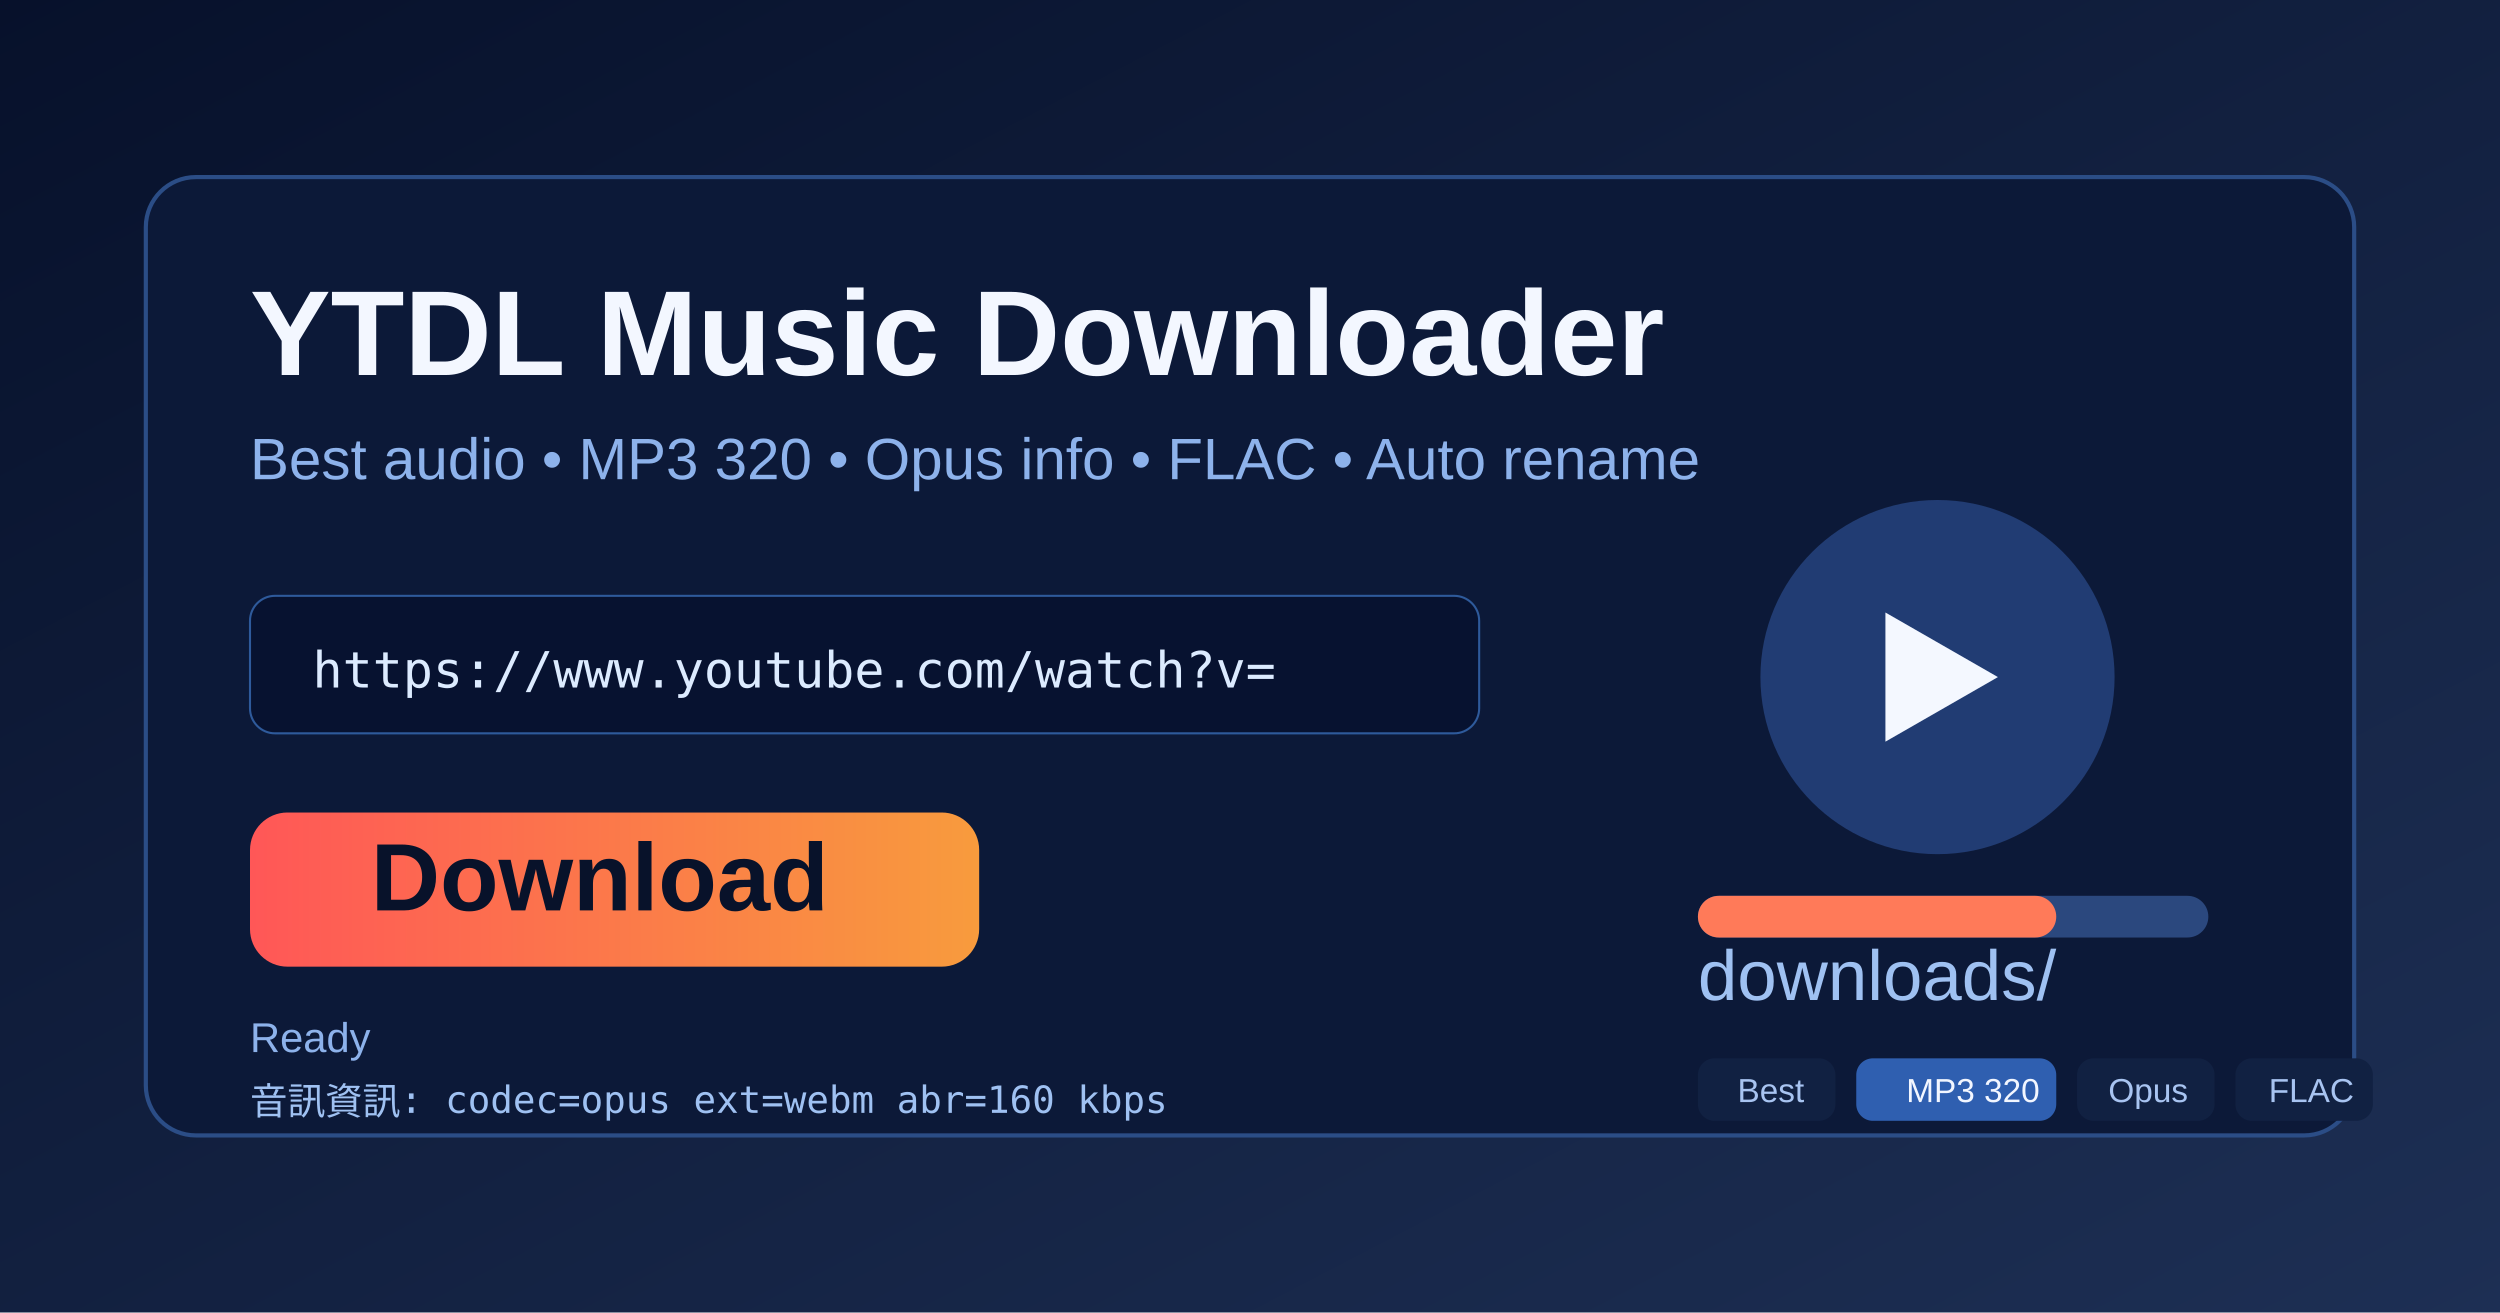
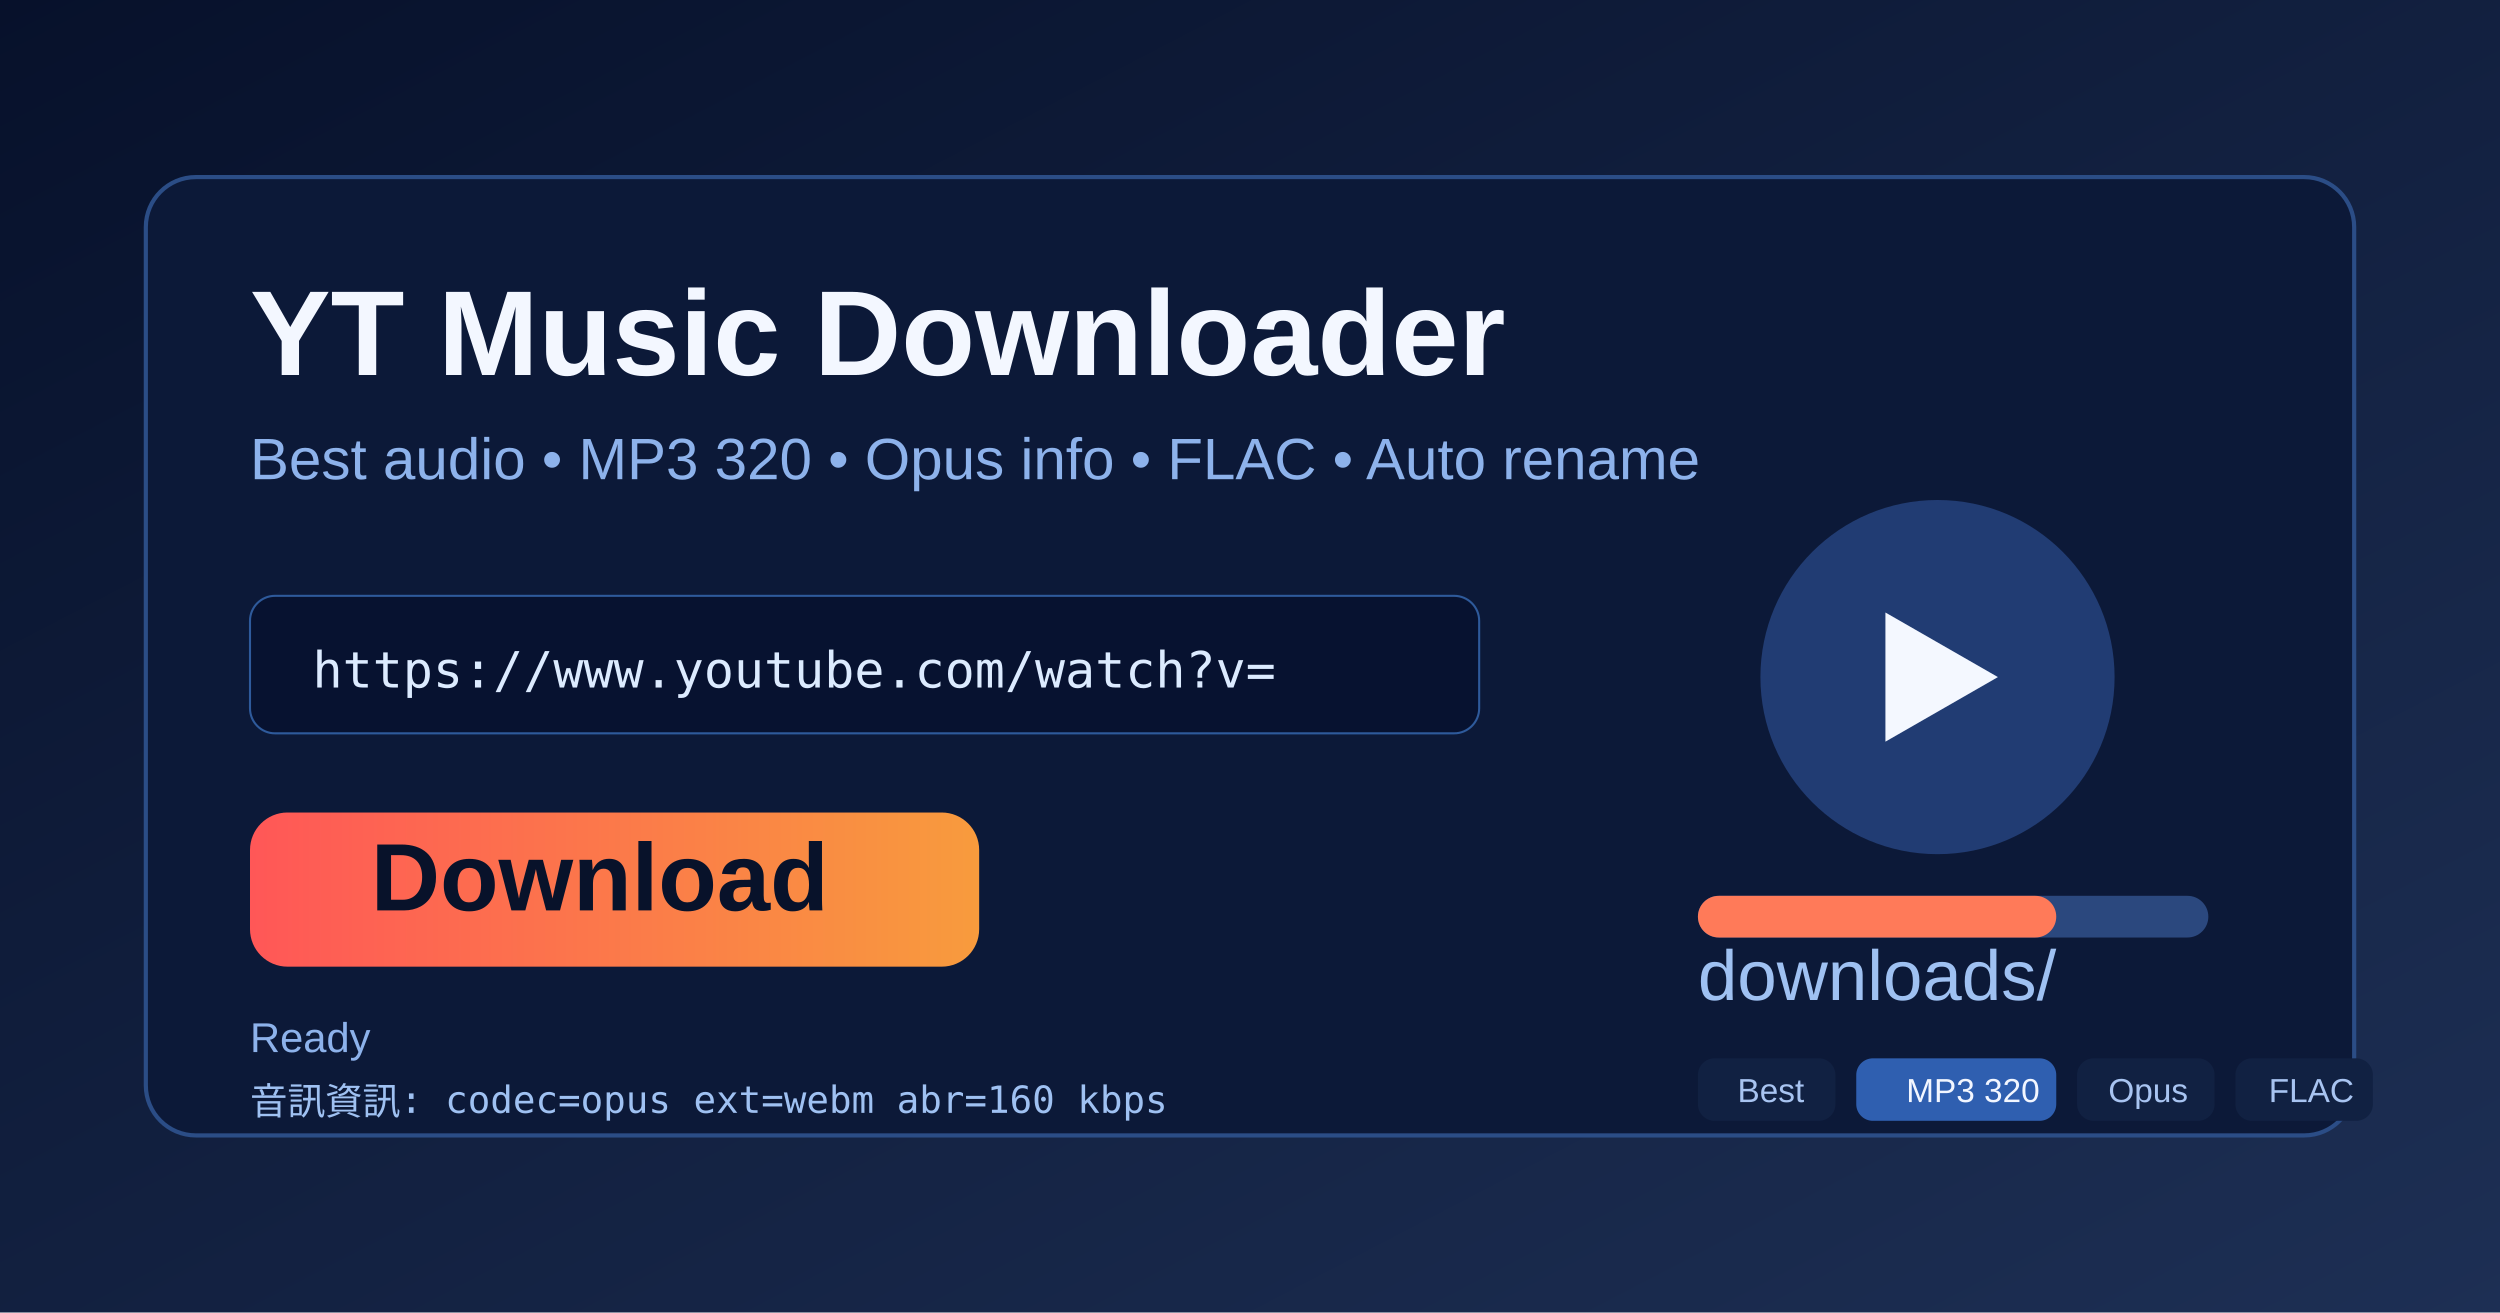
- <svg xmlns="http://www.w3.org/2000/svg" width="1200" height="630" viewBox="0 0 1200 630" role="img" aria-label="YTDL Music Downloader latest GUI preview">
+ <svg xmlns="http://www.w3.org/2000/svg" width="1200" height="630" viewBox="0 0 1200 630" role="img" aria-label="YT Music Downloader latest GUI preview">
  <defs>
    <linearGradient id="bg" x1="0" y1="0" x2="1" y2="1">
      <stop offset="0%" stop-color="#07112B" />
      <stop offset="100%" stop-color="#1D2F54" />
    </linearGradient>
    <linearGradient id="btn" x1="0" y1="0" x2="1" y2="0">
      <stop offset="0%" stop-color="#FF5757" />
      <stop offset="100%" stop-color="#F89B3D" />
    </linearGradient>
  </defs>
  <rect width="1200" height="630" fill="url(#bg)" />
  <rect x="70" y="85" width="1060" height="460" rx="24" fill="#0C1938" stroke="#2B4D86" stroke-width="2" />
  <text x="120" y="180" fill="#F3F7FF" font-family="Segoe UI, Arial, sans-serif" font-size="58" font-weight="700">
-     YTDL Music Downloader
+     YT Music Downloader
  </text>
  <text x="120" y="230" fill="#8DB2EB" font-family="Segoe UI, Arial, sans-serif" font-size="28">
    Best audio • MP3 320 • Opus info • FLAC • Auto rename
  </text>
  <rect x="120" y="286" width="590" height="66" rx="12" fill="#071230" stroke="#2E5A9B" />
  <text x="150" y="330" fill="#DCEBFF" font-family="Consolas, monospace" font-size="24">
    https://www.youtube.com/watch?v=
  </text>
  <rect x="120" y="390" width="350" height="74" rx="18" fill="url(#btn)" />
  <text x="178" y="437" fill="#08122A" font-family="Segoe UI, Arial, sans-serif" font-size="46" font-weight="700">
    Download
  </text>
  <text x="120" y="505" fill="#8DB2EB" font-family="Segoe UI, Arial, sans-serif" font-size="20">Ready</text>
  <text x="120" y="535" fill="#9FC1F2" font-family="Consolas, monospace" font-size="18">音訊資訊: codec=opus ext=webm abr=160 kbps</text>
  <g transform="translate(785,230)">
    <circle cx="145" cy="95" r="85" fill="#213C73" />
    <polygon points="120,64 120,126 174,95" fill="#F4F8FF" />
    <rect x="30" y="200" width="245" height="20" rx="10" fill="#2B487E" />
    <rect x="30" y="200" width="172" height="20" rx="10" fill="#FF7A59" />
    <text x="30" y="250" fill="#9FC1F2" font-family="Segoe UI, Arial, sans-serif" font-size="34">downloads/</text>
    <rect x="30" y="278" width="66" height="30" rx="8" fill="#112142" />
    <rect x="106" y="278" width="96" height="30" rx="8" fill="#2F5FB0" />
    <rect x="212" y="278" width="66" height="30" rx="8" fill="#112142" />
    <rect x="288" y="278" width="66" height="30" rx="8" fill="#112142" />
    <text x="49" y="299" fill="#A8C4F1" font-family="Segoe UI, Arial, sans-serif" font-size="16">Best</text>
    <text x="130" y="299" fill="#F2F6FF" font-family="Segoe UI, Arial, sans-serif" font-size="16">MP3 320</text>
    <text x="227" y="299" fill="#A8C4F1" font-family="Segoe UI, Arial, sans-serif" font-size="16">Opus</text>
    <text x="304" y="299" fill="#A8C4F1" font-family="Segoe UI, Arial, sans-serif" font-size="16">FLAC</text>
  </g>
</svg>
